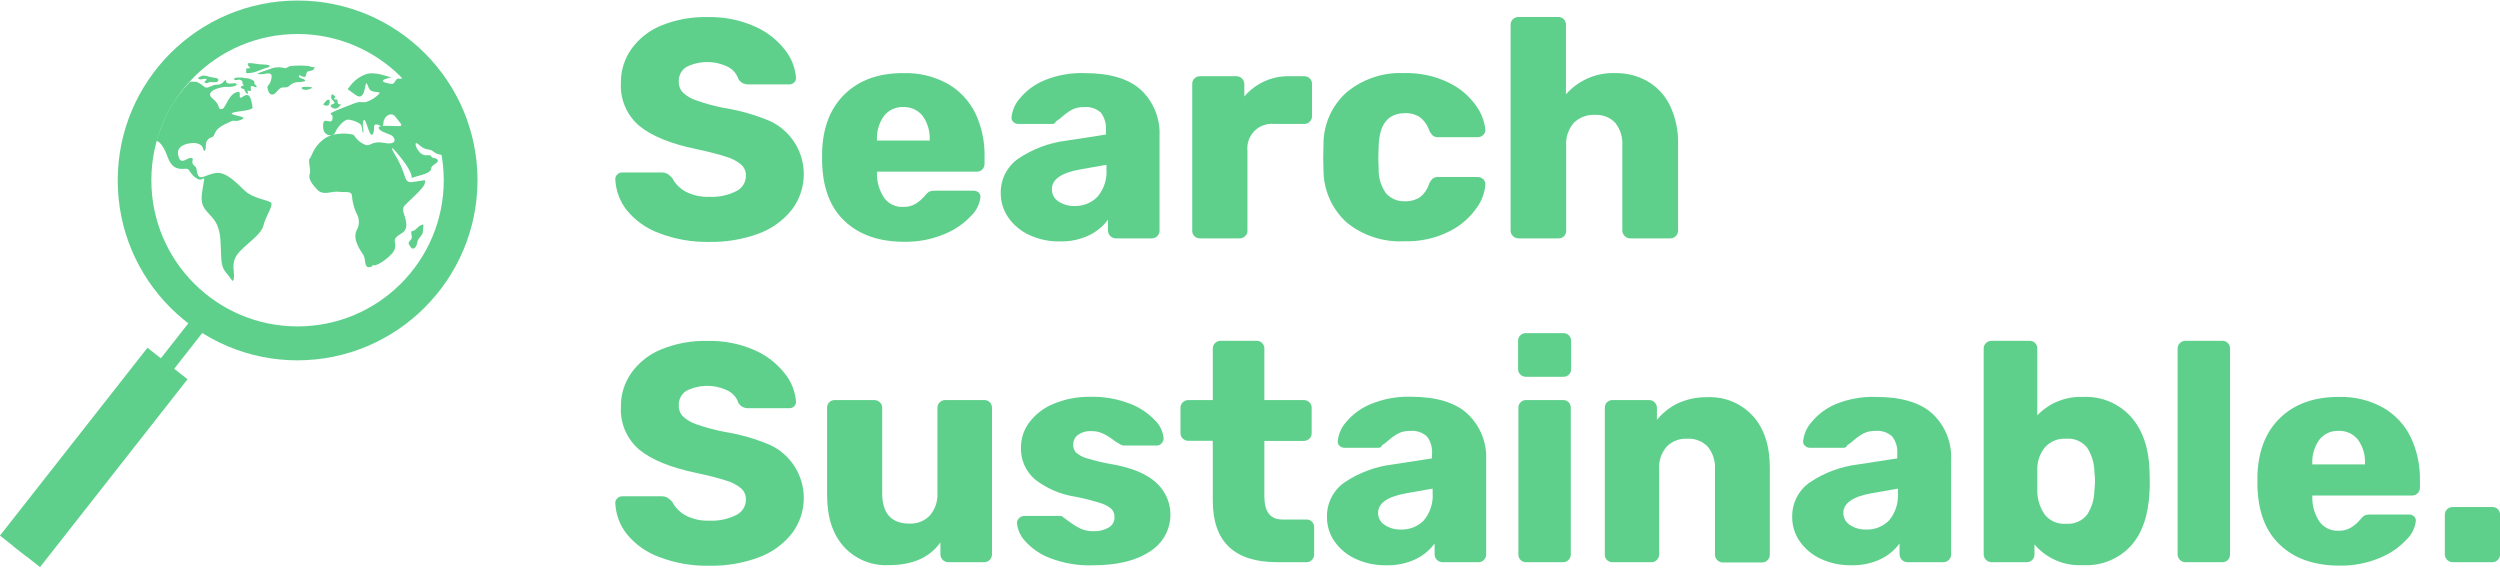
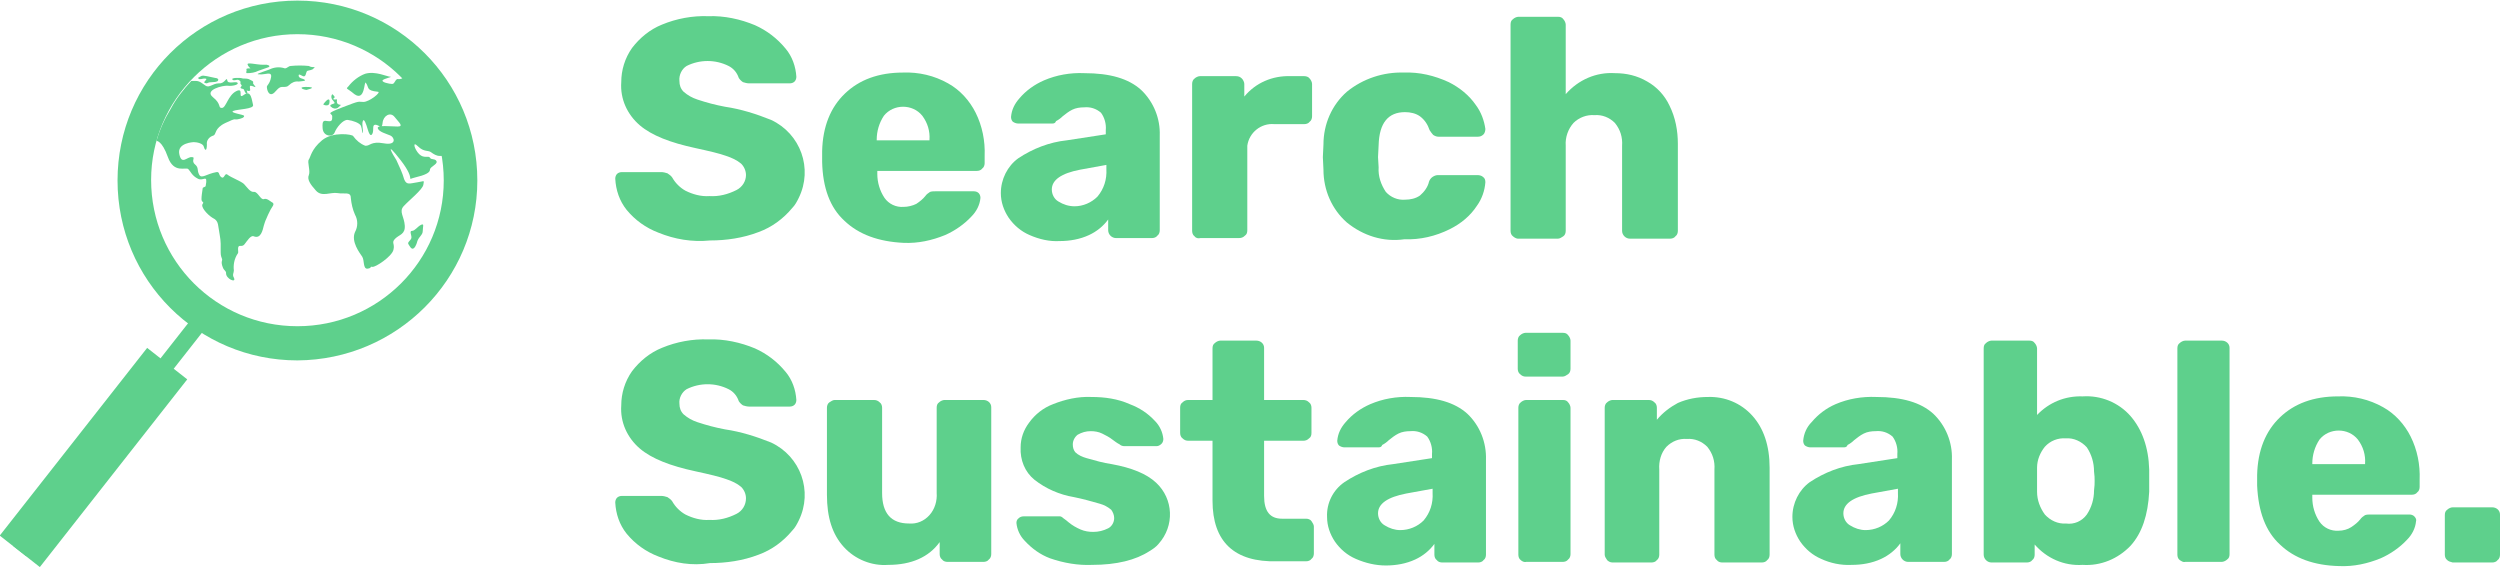
- <svg xmlns="http://www.w3.org/2000/svg" id="Layer_1" data-name="Layer 1" viewBox="0 0 416.89 94.56">
-   <defs>
-     <style>.cls-1{fill:#5ed08c;}</style>
-   </defs>
-   <path class="cls-1" d="M124,63a12.48,12.48,0,0,1-5.33-3.82,9,9,0,0,1-1.9-5.18,1,1,0,0,1,.34-.75,1.09,1.09,0,0,1,.81-.34h6.55a2,2,0,0,1,1,.23,3.6,3.6,0,0,1,.81.71,5.42,5.42,0,0,0,2.18,2.23,7.89,7.89,0,0,0,4,.89A8.93,8.93,0,0,0,137,56a2.85,2.85,0,0,0,1.56-2.55,2.41,2.41,0,0,0-.81-1.87,7,7,0,0,0-2.52-1.3q-1.71-.57-5.09-1.3-6.24-1.3-9.34-3.82a8.76,8.76,0,0,1-3.09-7.2,9.54,9.54,0,0,1,1.77-5.67,11.46,11.46,0,0,1,5-3.9A19.18,19.18,0,0,1,132.17,27,18.37,18.37,0,0,1,140,28.54a13.05,13.05,0,0,1,5.07,3.93,8.56,8.56,0,0,1,1.84,4.65,1,1,0,0,1-.31.78,1.06,1.06,0,0,1-.78.32H139a2.15,2.15,0,0,1-1-.21,2,2,0,0,1-.7-.68,3.44,3.44,0,0,0-1.69-2,7.77,7.77,0,0,0-7,0,2.74,2.74,0,0,0-1.25,2.45,2.51,2.51,0,0,0,.7,1.82,6.21,6.21,0,0,0,2.29,1.32,32.91,32.91,0,0,0,4.55,1.23,33,33,0,0,1,7.72,2.21,9.78,9.78,0,0,1,3.59,14.76,12.62,12.62,0,0,1-5.57,4,22.57,22.57,0,0,1-8.13,1.37A22.25,22.25,0,0,1,124,63Z" transform="translate(-14.17 -24.15)" />
-   <path class="cls-1" d="M155,61q-3.58-3.37-3.74-9.82V49.4q.21-6.13,3.82-9.6t9.7-3.46a14.44,14.44,0,0,1,7.46,1.8,11.48,11.48,0,0,1,4.58,4.91,16.1,16.1,0,0,1,1.53,7.18v1.25a1.31,1.31,0,0,1-.36.91,1.24,1.24,0,0,1-.94.39H160.41v.36a7.09,7.09,0,0,0,1.2,4,3.65,3.65,0,0,0,3.17,1.51,3.77,3.77,0,0,0,2.13-.55,7.23,7.23,0,0,0,1.51-1.32,2.46,2.46,0,0,1,.75-.7,2.3,2.3,0,0,1,.91-.13h6.45a1.23,1.23,0,0,1,.81.28,1,1,0,0,1,.33.76,5.12,5.12,0,0,1-1.53,3.12,12.49,12.49,0,0,1-4.45,3.06,16.66,16.66,0,0,1-6.86,1.3Q158.59,64.42,155,61Zm14.2-13.41v-.11a6.35,6.35,0,0,0-1.17-4A3.94,3.94,0,0,0,164.78,42a3.88,3.88,0,0,0-3.2,1.48,6.35,6.35,0,0,0-1.17,4v.11Z" transform="translate(-14.17 -24.15)" />
-   <path class="cls-1" d="M185.86,63.36a8.71,8.71,0,0,1-3.53-2.91,7.05,7.05,0,0,1-1.28-4.09A6.85,6.85,0,0,1,184,50.59a18.42,18.42,0,0,1,8.09-3l6.5-1v-.73a4.3,4.3,0,0,0-.83-2.91,3.59,3.59,0,0,0-2.81-.94,4.15,4.15,0,0,0-2,.42,8.89,8.89,0,0,0-1.61,1.14,7.58,7.58,0,0,1-1.09.83.58.58,0,0,1-.57.42H184a1.15,1.15,0,0,1-.86-.34.93.93,0,0,1-.29-.8,5.7,5.7,0,0,1,1.38-3.12,10.53,10.53,0,0,1,4.06-3A16.17,16.17,0,0,1,195,36.34q6.41,0,9.47,2.84a9.89,9.89,0,0,1,3.06,7.62V62.6a1.29,1.29,0,0,1-.36.91,1.21,1.21,0,0,1-.94.39h-6a1.33,1.33,0,0,1-1.3-1.3V60.78a8.33,8.33,0,0,1-3.2,2.63,10.82,10.82,0,0,1-4.86,1A11.64,11.64,0,0,1,185.86,63.36Zm11.34-6.42a6.41,6.41,0,0,0,1.48-4.58v-.73l-4.42.78q-4.68.84-4.68,3.28a2.38,2.38,0,0,0,1.09,2.05,4.61,4.61,0,0,0,2.66.76A5.1,5.1,0,0,0,197.2,56.94Z" transform="translate(-14.17 -24.15)" />
-   <path class="cls-1" d="M213.35,63.54a1.24,1.24,0,0,1-.37-.94V38.16a1.23,1.23,0,0,1,.37-.93,1.27,1.27,0,0,1,.93-.37h6a1.3,1.3,0,0,1,1,.39,1.26,1.26,0,0,1,.39.91v2.08a9.59,9.59,0,0,1,7.7-3.38h2.29a1.27,1.27,0,0,1,.93.37,1.23,1.23,0,0,1,.37.93v5.36a1.26,1.26,0,0,1-.37.91,1.21,1.21,0,0,1-.93.39h-5a4.07,4.07,0,0,0-4.47,4.47V62.6a1.21,1.21,0,0,1-.39.94,1.36,1.36,0,0,1-1,.36h-6.45A1.26,1.26,0,0,1,213.35,63.54Z" transform="translate(-14.17 -24.15)" />
-   <path class="cls-1" d="M238.77,61.28a11.78,11.78,0,0,1-3.9-8.76l-.05-2.08.05-2.14a11.58,11.58,0,0,1,3.88-8.78,14,14,0,0,1,9.54-3.18,16,16,0,0,1,7.46,1.59,11.9,11.9,0,0,1,4.53,3.8,8.33,8.33,0,0,1,1.58,4,1.08,1.08,0,0,1-.34.91,1.3,1.3,0,0,1-1,.39H254a1.39,1.39,0,0,1-.89-.26,2.81,2.81,0,0,1-.57-.78,4.77,4.77,0,0,0-1.58-2.29,4.24,4.24,0,0,0-2.47-.68q-4.27,0-4.42,5.51l-.06,2,.06,1.72a6.69,6.69,0,0,0,1.22,4.13,4,4,0,0,0,3.2,1.33A4.25,4.25,0,0,0,251,57a4.57,4.57,0,0,0,1.51-2.29,2.81,2.81,0,0,1,.57-.78,1.39,1.39,0,0,1,.89-.26h6.6a1.32,1.32,0,0,1,.91.34,1.09,1.09,0,0,1,.39.86,7.5,7.5,0,0,1-1.43,3.9,12,12,0,0,1-4.5,3.92,15.62,15.62,0,0,1-7.64,1.69A14,14,0,0,1,238.77,61.28Z" transform="translate(-14.17 -24.15)" />
-   <path class="cls-1" d="M266.46,63.51a1.24,1.24,0,0,1-.39-.91V28.28a1.21,1.21,0,0,1,.39-.93,1.32,1.32,0,0,1,.91-.37H274a1.31,1.31,0,0,1,.94.37,1.26,1.26,0,0,1,.36.93v11.6a10.43,10.43,0,0,1,8.22-3.54,10.57,10.57,0,0,1,5.38,1.36,9.38,9.38,0,0,1,3.72,4A14,14,0,0,1,294,48.1V62.6a1.26,1.26,0,0,1-.37.91,1.21,1.21,0,0,1-.93.39H286a1.33,1.33,0,0,1-1.3-1.3V48.41a5.51,5.51,0,0,0-1.17-3.77,4.29,4.29,0,0,0-3.41-1.33,4.62,4.62,0,0,0-3.51,1.33,5.21,5.21,0,0,0-1.27,3.77V62.6a1.27,1.27,0,0,1-.36.94,1.3,1.3,0,0,1-.94.36h-6.66A1.26,1.26,0,0,1,266.46,63.51Z" transform="translate(-14.17 -24.15)" />
-   <path class="cls-1" d="M124,117a12.48,12.48,0,0,1-5.33-3.82,9,9,0,0,1-1.9-5.18,1,1,0,0,1,.34-.75,1.09,1.09,0,0,1,.81-.34h6.55a2,2,0,0,1,1,.23,3.6,3.6,0,0,1,.81.71,5.42,5.42,0,0,0,2.18,2.23,7.89,7.89,0,0,0,4,.89A8.93,8.93,0,0,0,137,110a2.85,2.85,0,0,0,1.56-2.55,2.41,2.41,0,0,0-.81-1.87,7,7,0,0,0-2.52-1.3q-1.71-.57-5.09-1.3-6.24-1.31-9.34-3.82a8.76,8.76,0,0,1-3.09-7.2,9.54,9.54,0,0,1,1.77-5.67,11.46,11.46,0,0,1,5-3.9A19.18,19.18,0,0,1,132.17,81,18.37,18.37,0,0,1,140,82.54a13.05,13.05,0,0,1,5.07,3.93,8.56,8.56,0,0,1,1.84,4.65,1,1,0,0,1-.31.78,1.06,1.06,0,0,1-.78.32H139a2.15,2.15,0,0,1-1-.21,2,2,0,0,1-.7-.68,3.44,3.44,0,0,0-1.69-2,7.77,7.77,0,0,0-7,0,2.74,2.74,0,0,0-1.25,2.45,2.51,2.51,0,0,0,.7,1.82,6.21,6.21,0,0,0,2.29,1.32,32.91,32.91,0,0,0,4.55,1.23,33,33,0,0,1,7.72,2.21,9.78,9.78,0,0,1,3.59,14.76,12.62,12.62,0,0,1-5.57,4,22.57,22.57,0,0,1-8.13,1.37A22.25,22.25,0,0,1,124,117Z" transform="translate(-14.17 -24.15)" />
-   <path class="cls-1" d="M154.9,115.33q-2.81-3.09-2.81-8.66V92.16a1.26,1.26,0,0,1,.36-.93,1.31,1.31,0,0,1,.94-.37h6.5a1.37,1.37,0,0,1,1,.37,1.21,1.21,0,0,1,.39.93v14.2q0,5.1,4.53,5.1a4.42,4.42,0,0,0,3.43-1.36,5.31,5.31,0,0,0,1.25-3.74V92.16a1.21,1.21,0,0,1,.39-.93,1.3,1.3,0,0,1,.91-.37h6.5a1.26,1.26,0,0,1,1.3,1.3V116.6a1.3,1.3,0,0,1-.37.91,1.21,1.21,0,0,1-.93.39h-6a1.26,1.26,0,0,1-.91-.39,1.24,1.24,0,0,1-.39-.91v-2q-2.7,3.8-8.63,3.79A9.49,9.49,0,0,1,154.9,115.33Z" transform="translate(-14.17 -24.15)" />
-   <path class="cls-1" d="M189.3,117.23a10.6,10.6,0,0,1-4.19-2.86,5,5,0,0,1-1.35-3,1.07,1.07,0,0,1,.39-.85,1.25,1.25,0,0,1,.86-.34h5.92a.79.79,0,0,1,.58.26c.41.28.72.5.93.67a11.69,11.69,0,0,0,2,1.23,5.13,5.13,0,0,0,2.11.39,4.61,4.61,0,0,0,2.47-.6,1.88,1.88,0,0,0,1-1.69,2,2,0,0,0-.49-1.41,5.11,5.11,0,0,0-1.9-1,35.69,35.69,0,0,0-4.26-1.07,14.46,14.46,0,0,1-6.63-2.88,6.74,6.74,0,0,1-2.32-5.38,6.93,6.93,0,0,1,1.35-4.06,9.63,9.63,0,0,1,4-3.12,15.51,15.51,0,0,1,6.37-1.2,16.81,16.81,0,0,1,6.45,1.15,11.14,11.14,0,0,1,4.19,2.78,4.79,4.79,0,0,1,1.43,3,1.21,1.21,0,0,1-.34.83,1.08,1.08,0,0,1-.81.37h-5.4a1.33,1.33,0,0,1-.78-.26,8.9,8.9,0,0,1-1.2-.78,9.07,9.07,0,0,0-1.66-1,4.46,4.46,0,0,0-1.93-.37,3.42,3.42,0,0,0-2.16.63,2,2,0,0,0-.8,1.61,1.92,1.92,0,0,0,.44,1.3,4.54,4.54,0,0,0,1.87,1,32,32,0,0,0,4.24,1q5,.89,7.36,3.12a7.19,7.19,0,0,1-1.12,11.41q-3.43,2.31-9.57,2.31A18.25,18.25,0,0,1,189.3,117.23Z" transform="translate(-14.17 -24.15)" />
-   <path class="cls-1" d="M216.41,107.66v-10h-4a1.37,1.37,0,0,1-1-.37,1.21,1.21,0,0,1-.39-.93V92.16a1.21,1.21,0,0,1,.39-.93,1.37,1.37,0,0,1,1-.37h4V82.28a1.21,1.21,0,0,1,.39-.93,1.32,1.32,0,0,1,.91-.37h6a1.26,1.26,0,0,1,1.3,1.3v8.58h6.5a1.37,1.37,0,0,1,1,.37,1.21,1.21,0,0,1,.39.93v4.22a1.21,1.21,0,0,1-.39.93,1.37,1.37,0,0,1-1,.37h-6.5v9.25c0,2.57,1,3.85,3,3.85h4a1.27,1.27,0,0,1,.94.36,1.3,1.3,0,0,1,.36.94v4.52a1.29,1.29,0,0,1-.36.91,1.21,1.21,0,0,1-.94.39h-4.83Q216.41,117.9,216.41,107.66Z" transform="translate(-14.17 -24.15)" />
-   <path class="cls-1" d="M240.26,117.36a8.67,8.67,0,0,1-3.54-2.91,7,7,0,0,1-1.27-4.09,6.84,6.84,0,0,1,2.93-5.77,18.42,18.42,0,0,1,8.09-3l6.5-1v-.73a4.3,4.3,0,0,0-.83-2.91,3.59,3.59,0,0,0-2.81-.94,4.15,4.15,0,0,0-2,.42,9.26,9.26,0,0,0-1.61,1.14,7.05,7.05,0,0,1-1.09.83.57.57,0,0,1-.57.42h-5.67a1.15,1.15,0,0,1-.86-.34.92.92,0,0,1-.28-.8,5.61,5.61,0,0,1,1.37-3.12,10.53,10.53,0,0,1,4.06-3,16.17,16.17,0,0,1,6.73-1.25q6.4,0,9.47,2.84A9.89,9.89,0,0,1,262,100.8v15.8a1.3,1.3,0,0,1-.37.91,1.21,1.21,0,0,1-.93.39h-6a1.26,1.26,0,0,1-.91-.39,1.24,1.24,0,0,1-.39-.91v-1.82a8.37,8.37,0,0,1-3.19,2.63,10.86,10.86,0,0,1-4.87,1A11.59,11.59,0,0,1,240.26,117.36Zm11.33-6.42a6.41,6.41,0,0,0,1.48-4.58v-.73l-4.42.78q-4.68.84-4.68,3.28a2.37,2.37,0,0,0,1.1,2,4.55,4.55,0,0,0,2.65.76A5.1,5.1,0,0,0,251.59,110.94Z" transform="translate(-14.17 -24.15)" />
-   <path class="cls-1" d="M267.69,86.6a1.24,1.24,0,0,1-.37-.94V81a1.23,1.23,0,0,1,.37-.93,1.27,1.27,0,0,1,.93-.37h6.24a1.31,1.31,0,0,1,.94.37,1.26,1.26,0,0,1,.36.93v4.68a1.27,1.27,0,0,1-.36.94,1.3,1.3,0,0,1-.94.36h-6.24A1.26,1.26,0,0,1,267.69,86.6Zm.05,30.94a1.24,1.24,0,0,1-.37-.94V92.16a1.23,1.23,0,0,1,.37-.93,1.27,1.27,0,0,1,.93-.37h6.14a1.31,1.31,0,0,1,.94.37,1.26,1.26,0,0,1,.36.93V116.6a1.29,1.29,0,0,1-.36.91,1.24,1.24,0,0,1-.94.39h-6.14A1.26,1.26,0,0,1,267.74,117.54Z" transform="translate(-14.17 -24.15)" />
-   <path class="cls-1" d="M282.14,117.54a1.27,1.27,0,0,1-.36-.94V92.16a1.26,1.26,0,0,1,.36-.93,1.29,1.29,0,0,1,.94-.37h6a1.37,1.37,0,0,1,1,.37,1.21,1.21,0,0,1,.39.93v2A10.37,10.37,0,0,1,294,91.38a11.73,11.73,0,0,1,5-1,9.69,9.69,0,0,1,7.44,3.1c1.9,2.06,2.86,5,2.86,8.66v14.5a1.26,1.26,0,0,1-.37.91,1.21,1.21,0,0,1-.93.39h-6.56a1.24,1.24,0,0,1-.9-.39,1.2,1.2,0,0,1-.39-.91V102.41a5.42,5.42,0,0,0-1.2-3.77,4.37,4.37,0,0,0-3.43-1.33,4.45,4.45,0,0,0-3.43,1.33,5.25,5.25,0,0,0-1.25,3.77V116.6a1.26,1.26,0,0,1-.37.91,1.21,1.21,0,0,1-.93.39h-6.5A1.28,1.28,0,0,1,282.14,117.54Z" transform="translate(-14.17 -24.15)" />
-   <path class="cls-1" d="M317.84,117.36a8.67,8.67,0,0,1-3.54-2.91,7,7,0,0,1-1.27-4.09,6.85,6.85,0,0,1,2.94-5.77,18.37,18.37,0,0,1,8.08-3l6.5-1v-.73a4.25,4.25,0,0,0-.83-2.91,3.58,3.58,0,0,0-2.81-.94,4.14,4.14,0,0,0-2,.42,9.3,9.3,0,0,0-1.62,1.14,7.05,7.05,0,0,1-1.09.83.57.57,0,0,1-.57.42H316a1.13,1.13,0,0,1-.85-.34.9.9,0,0,1-.29-.8,5.56,5.56,0,0,1,1.38-3.12,10.41,10.41,0,0,1,4-3A16.22,16.22,0,0,1,327,90.34q6.39,0,9.46,2.84a9.86,9.86,0,0,1,3.07,7.62v15.8a1.26,1.26,0,0,1-.37.91,1.21,1.21,0,0,1-.93.39h-6a1.33,1.33,0,0,1-1.3-1.3v-1.82a8.41,8.41,0,0,1-3.2,2.63,10.82,10.82,0,0,1-4.86,1A11.64,11.64,0,0,1,317.84,117.36Zm11.34-6.42a6.45,6.45,0,0,0,1.48-4.58v-.73l-4.42.78q-4.68.84-4.68,3.28a2.36,2.36,0,0,0,1.09,2,4.57,4.57,0,0,0,2.65.76A5.12,5.12,0,0,0,329.18,110.94Z" transform="translate(-14.17 -24.15)" />
-   <path class="cls-1" d="M353.43,114.94v1.66a1.29,1.29,0,0,1-.36.91,1.23,1.23,0,0,1-.94.39h-5.87a1.33,1.33,0,0,1-1.3-1.3V82.28a1.21,1.21,0,0,1,.39-.93,1.3,1.3,0,0,1,.91-.37h6.34a1.31,1.31,0,0,1,.94.37,1.26,1.26,0,0,1,.36.93V93.41a10,10,0,0,1,7.59-3.07,10.13,10.13,0,0,1,8,3.28c1.94,2.18,3,5.15,3.12,8.89,0,.45.05,1.08.05,1.87s0,1.37-.05,1.82c-.18,3.89-1.22,6.89-3.12,9a10.13,10.13,0,0,1-8,3.19A9.86,9.86,0,0,1,353.43,114.94Zm8.76-4.94a7.52,7.52,0,0,0,1.23-4c.07-.7.1-1.23.1-1.62s0-.91-.1-1.61a7.49,7.49,0,0,0-1.23-4,4.06,4.06,0,0,0-3.51-1.46,4.32,4.32,0,0,0-3.48,1.41,5.67,5.67,0,0,0-1.3,3.53l0,1.93,0,2a7,7,0,0,0,1.27,3.82,4.12,4.12,0,0,0,3.51,1.49A4.06,4.06,0,0,0,362.19,110Z" transform="translate(-14.17 -24.15)" />
-   <path class="cls-1" d="M377.69,117.51a1.24,1.24,0,0,1-.39-.91V82.28a1.21,1.21,0,0,1,.39-.93,1.3,1.3,0,0,1,.91-.37h6.14a1.26,1.26,0,0,1,1.3,1.3V116.6a1.27,1.27,0,0,1-.37.94,1.26,1.26,0,0,1-.93.36H378.6A1.24,1.24,0,0,1,377.69,117.51Z" transform="translate(-14.17 -24.15)" />
-   <path class="cls-1" d="M394.36,115c-2.4-2.25-3.64-5.53-3.75-9.82V103.4q.21-6.14,3.82-9.6t9.7-3.46a14.39,14.39,0,0,1,7.46,1.8,11.42,11.42,0,0,1,4.58,4.91,16.1,16.1,0,0,1,1.54,7.18v1.25a1.32,1.32,0,0,1-.37.91,1.21,1.21,0,0,1-.94.39H399.76v.36a7.09,7.09,0,0,0,1.2,4,3.66,3.66,0,0,0,3.17,1.51,3.74,3.74,0,0,0,2.13-.55,7,7,0,0,0,1.51-1.32,2.47,2.47,0,0,1,.76-.7,2.27,2.27,0,0,1,.91-.13h6.45a1.18,1.18,0,0,1,.8.28.93.93,0,0,1,.34.76,5.09,5.09,0,0,1-1.54,3.12,12.53,12.53,0,0,1-4.44,3.06,16.68,16.68,0,0,1-6.87,1.3Q397.94,118.42,394.36,115Zm14.19-13.41v-.11a6.35,6.35,0,0,0-1.17-4A3.93,3.93,0,0,0,404.13,96a3.88,3.88,0,0,0-3.2,1.48,6.35,6.35,0,0,0-1.17,4v.11Z" transform="translate(-14.17 -24.15)" />
-   <path class="cls-1" d="M422.25,117.51a1.24,1.24,0,0,1-.39-.91V110a1.24,1.24,0,0,1,.39-.94,1.31,1.31,0,0,1,.91-.36h6.61a1.25,1.25,0,0,1,1.3,1.3v6.6a1.26,1.26,0,0,1-.37.91,1.21,1.21,0,0,1-.93.39h-6.61A1.26,1.26,0,0,1,422.25,117.51Z" transform="translate(-14.17 -24.15)" />
-   <path class="cls-1" d="M63.8,84.24a30,30,0,1,1,30-30A30.08,30.08,0,0,1,63.8,84.24Zm0-54.42A24.38,24.38,0,1,0,88.17,54.19,24.4,24.4,0,0,0,63.8,29.82Z" transform="translate(-14.17 -24.15)" />
-   <rect class="cls-1" x="9.9" y="96.17" width="39.83" height="8.5" transform="translate(-81.76 37.71) rotate(-51.86)" />
-   <rect class="cls-1" x="8.29" y="95.68" width="48.29" height="2.83" transform="translate(-78.14 38.48) rotate(-51.85)" />
-   <path class="cls-1" d="M40.24,47.67s.9-.1,1.9,2.7,3,1.64,3.39,2,.62,1.14,1.64,1.64,1.32-1.38.79,1.59.27,3.28,1.64,4.86S50.93,64,51,65.66s0,3,.9,4,1.11,1.9,1.27.85-.53-2.33.53-3.87,4-3.22,4.39-4.86,1.8-3.49,1.22-3.89-3-.66-4.39-2-3.1-3.15-4.77-2.89-2.49,1.19-2.93.39,0-1.09-.7-1.67.24-1.16-.51-1.23-1.72,1.42-2.13-.49,2.4-2,2.4-2c.51-.05,1.55.15,1.72.82s.46.73.5-.36A1.35,1.35,0,0,1,49.6,47c.48-.22.1-1.16,2-2.1s1.4-.54,2-.58,1.23-.34,1.14-.56-2.54-.48-1.79-.8,3.53-.31,3.34-1-.27-2.63-1.55-1.74.14-1.28-1.28-.63-1.65,2.79-2.38,2.76,0-.58-1.5-1.81,1.7-2,2.47-1.91,1.87-.22,1.55-.51-1.64.31-1.72-.41-.41.58-1.42.55-1.63.81-2.21.37-1-.83-1.57-.85a5.38,5.38,0,0,0-.82,0,22.65,22.65,0,0,0-3.43,4.57A28.85,28.85,0,0,0,40.24,47.67Z" transform="translate(-14.17 -24.15)" />
-   <path class="cls-1" d="M81.51,37a.83.83,0,0,1-.83.26c-.57-.11-.63.88-1.09.88s-1.76-.26-1.56-.57S79.8,37,79.33,37s-2.54-1-4.15-.47a5.7,5.7,0,0,0-2.75,2.13c-.46.51-.33.25,1,1.29,1.75,1.33,1.56-2.28,1.87-1.9.59.75,0,1.34,2,1.49.73,0-1.4,1.66-2.44,1.66s-.41-.31-3.53.93-1.71.88-1.71,1.45,0,.94-.67.78-1-.16-.88,1.19,1.71,1.45,2,.68,1.45-2.18,2.18-2.13,2,.52,2.18,1,.17,1.45.32,1.14-.25-1.3,0-1.92.56.62.82,1.3.51,1.4.83.77-.11-1.5.51-1.5,1.14.88,1.2-.26,1.34-1.92,2-1,1.55,1.56.51,1.56-3.47-.26-3.31.31,1.45.87,2.12,1.21,1.09,1.69-1.09,1.28-2.28.52-3.11.36a3.83,3.83,0,0,1-2-1.61c-.1-.31-3.38-.77-5.17.68s-1.88,2.85-2.24,3.16.26,1.92,0,2.59.2,1.51,1.24,2.6,2.44.2,3.58.36,2.23-.26,2.23.78a8.31,8.31,0,0,0,.74,2.8,2.81,2.81,0,0,1,0,2.9c-.69,1.61.81,3.47,1.18,4.1s.1,2.07.93,2,.26-.42.83-.31,3.21-1.66,3.47-2.8-.36-1.25.26-1.92S82,63,81.92,61.51s-1-2.33-.21-3.16S84.88,55.5,85,54.77s.26-.58-1-.42-1.82.47-2.23-.51a18.77,18.77,0,0,0-1.3-3.16c-.62-.94-2.07-3.58.73,0s.72,3.32,2.38,2.9,2.49-.78,2.49-1.35,1.35-.93,1.09-1.4-.88-.15-1.09-.62-1,.21-1.82-.57-1.19-2.28-.15-1.3,1.66.57,2.23,1a2.49,2.49,0,0,0,1.4.62h.41a33,33,0,0,0-2.75-7.57A33.46,33.46,0,0,0,81.51,37Z" transform="translate(-14.17 -24.15)" />
-   <path class="cls-1" d="M83.78,64.39c.34-.8.92-1,.92-1.72s.31-1.26-.29-1-1,1-1.46,1,0,.82-.12,1.18-.67.66-.48,1,.46,1,.92.68S83.78,64.39,83.78,64.39Z" transform="translate(-14.17 -24.15)" />
-   <path class="cls-1" d="M68.07,41.58c.2.2.86.34,1-.07s.14-.8-.2-.74S68.07,41.58,68.07,41.58Z" transform="translate(-14.17 -24.15)" />
-   <path class="cls-1" d="M69.56,39.86a.65.65,0,0,0,0,.9c.28.36.59.56.25.68s-.65.27-.41.54a.89.89,0,0,0,1.06.18c.3-.21.49-.51.62-.55s-.45,0-.55-.2-.06-.6-.1-.65-.55.06-.55-.13.24-.12.19-.33S69.56,39.86,69.56,39.86Z" transform="translate(-14.17 -24.15)" />
-   <path class="cls-1" d="M66.66,35.34a2,2,0,0,1-1-.18,14.22,14.22,0,0,0-3,0c-.4,0-.56.38-1,.36a3.68,3.68,0,0,0-2.57.18c-1.74.6-2.43.76-1.56.83s2.07-.63,1.92.55-.72,1.32-.69,1.61.2,1.27.84,1.23,1-1.16,1.66-1.18.89,0,1.16-.27A2.09,2.09,0,0,1,64,37.84c.94-.09,1.16-.08,1-.35s-1-.25-1-.65.71.27,1,.13.16-.8.52-.91.79-.09,1-.4Z" transform="translate(-14.17 -24.15)" />
-   <path class="cls-1" d="M65.29,39.14c.44-.09,1.12-.32.89-.42a2.74,2.74,0,0,0-.89-.09c-.3,0-.9,0-.81.25S65.29,39.14,65.29,39.14Z" transform="translate(-14.17 -24.15)" />
-   <path class="cls-1" d="M58.08,34.9c-1.18,0-2.76-.51-2.6,0s.62.6.36.62-.73,0-.62.23-.18.6.14.6a4.68,4.68,0,0,0,1.94-.41,12.44,12.44,0,0,1,1.7-.6c.23-.14.23-.35-.34-.39Z" transform="translate(-14.17 -24.15)" />
-   <path class="cls-1" d="M54.31,38.72c.12.31.49.14.62.42s.36.77.55.63-.19-.56,0-.51.39.11.51,0-.16-.82.14-.78.83.35.85.15-.43-.46-.41-.62.16-.35-.46-.59a2.23,2.23,0,0,0-1.06-.23c-.25,0-.33-.13-.59-.11s-.5,0-.68,0-.76.14-.53.35.63-.05.82,0,.59.16.53.48.45.53.12.53A.41.41,0,0,0,54.31,38.72Z" transform="translate(-14.17 -24.15)" />
-   <path class="cls-1" d="M47.18,37.14c.63-.27.54-.52,1.53-.29a8.4,8.4,0,0,0,1.38.29c.16,0,.5.1.49.35s-.18.43-1,.36-.66.23-1,.16-.45-.13-.16-.37.26-.36-.07-.36-.45.12-.78.11A.44.44,0,0,1,47.18,37.14Z" transform="translate(-14.17 -24.15)" />
+ <svg xmlns="http://www.w3.org/2000/svg" version="1.1" id="Layer_1" x="0px" y="0px" viewBox="0 0 416.9 94.6" style="enable-background:new 0 0 416.9 94.6;" xml:space="preserve">
+   <style type="text/css">
+ 	.st0{fill:#5ED08C;}
+ </style>
+   <path class="st0" d="M109.8,38.8c-2.1-0.8-3.9-2.1-5.3-3.8c-1.2-1.5-1.8-3.3-1.9-5.2c0-0.3,0.1-0.6,0.3-0.8c0.2-0.2,0.5-0.3,0.8-0.3  h6.6c0.3,0,0.7,0.1,1,0.2c0.3,0.2,0.6,0.4,0.8,0.7c0.5,0.9,1.3,1.7,2.2,2.2c1.2,0.6,2.6,1,4,0.9c1.6,0.1,3.1-0.3,4.5-1  c1-0.5,1.6-1.5,1.6-2.5c0-0.7-0.3-1.4-0.8-1.9c-0.7-0.6-1.6-1-2.5-1.3c-1.1-0.4-2.8-0.8-5.1-1.3c-4.2-0.9-7.3-2.1-9.3-3.8  c-2.1-1.8-3.3-4.4-3.1-7.2c0-2,0.6-4,1.8-5.7c1.3-1.7,3-3.1,5-3.9c2.4-1,5.1-1.5,7.7-1.4c2.7-0.1,5.4,0.5,7.8,1.5  c2,0.9,3.7,2.2,5.1,3.9c1.1,1.3,1.7,3,1.8,4.7c0,0.3-0.1,0.6-0.3,0.8c-0.2,0.2-0.5,0.3-0.8,0.3h-6.8c-0.3,0-0.7-0.1-1-0.2  c-0.3-0.2-0.5-0.4-0.7-0.7c-0.3-0.9-0.9-1.6-1.7-2c-2.2-1.1-4.8-1.1-7,0c-0.8,0.5-1.3,1.5-1.2,2.5c0,0.7,0.2,1.3,0.7,1.8  c0.7,0.6,1.4,1,2.3,1.3c1.5,0.5,3,0.9,4.6,1.2c2.7,0.4,5.2,1.2,7.7,2.2c4.9,2.3,7,8.1,4.6,13c-0.3,0.6-0.6,1.2-1.1,1.7  c-1.5,1.8-3.4,3.2-5.6,4c-2.6,1-5.4,1.4-8.1,1.4C115.4,40.4,112.5,39.9,109.8,38.8z" />
+   <path class="st0" d="M140.8,36.8c-2.4-2.2-3.6-5.5-3.7-9.8v-1.8c0.1-4.1,1.4-7.3,3.8-9.6c2.4-2.3,5.6-3.5,9.7-3.5  c2.6-0.1,5.2,0.5,7.5,1.8c2,1.1,3.6,2.9,4.6,4.9c1.1,2.2,1.6,4.7,1.5,7.2v1.2c0,0.3-0.1,0.7-0.4,0.9c-0.2,0.3-0.6,0.4-0.9,0.4h-16.6  V29c0,1.4,0.4,2.8,1.2,4c0.7,1,1.9,1.6,3.2,1.5c0.7,0,1.5-0.2,2.1-0.5c0.6-0.4,1.1-0.8,1.5-1.3c0.2-0.3,0.5-0.5,0.8-0.7  c0.3-0.1,0.6-0.1,0.9-0.1h6.4c0.3,0,0.6,0.1,0.8,0.3c0.2,0.2,0.3,0.5,0.3,0.8c-0.1,1.2-0.7,2.3-1.5,3.1c-1.2,1.3-2.8,2.4-4.4,3.1  c-2.2,0.9-4.5,1.4-6.9,1.3C146.5,40.3,143.2,39.1,140.8,36.8z M155,23.4v-0.1c0.1-1.4-0.3-2.8-1.2-4c-0.8-1-2-1.5-3.2-1.5  c-1.2,0-2.4,0.5-3.2,1.5c-0.8,1.2-1.2,2.6-1.2,4v0.1H155z" />
+   <path class="st0" d="M171.7,39.2c-1.4-0.6-2.6-1.6-3.5-2.9c-0.8-1.2-1.3-2.6-1.3-4.1c0-2.3,1.1-4.5,2.9-5.8c2.4-1.6,5.2-2.7,8.1-3  l6.5-1v-0.7c0.1-1-0.2-2.1-0.8-2.9c-0.8-0.7-1.8-1-2.8-0.9c-0.7,0-1.4,0.1-2,0.4c-0.6,0.3-1.1,0.7-1.6,1.1c-0.3,0.3-0.7,0.6-1.1,0.8  c-0.1,0.3-0.3,0.4-0.6,0.4h-5.7c-0.3,0-0.6-0.1-0.9-0.3c-0.2-0.2-0.3-0.5-0.3-0.8c0.1-1.2,0.6-2.2,1.4-3.1c1.1-1.3,2.5-2.3,4.1-3  c2.1-0.9,4.4-1.3,6.7-1.2c4.3,0,7.4,0.9,9.5,2.8c2.1,2,3.2,4.8,3.1,7.6v15.8c0,0.3-0.1,0.7-0.4,0.9c-0.2,0.3-0.6,0.4-0.9,0.4h-6  c-0.7,0-1.3-0.6-1.3-1.3v-1.8c-0.8,1.1-1.9,2-3.2,2.6c-1.5,0.7-3.2,1-4.9,1C175,40.3,173.3,39.9,171.7,39.2z M183,32.8  c1.1-1.3,1.6-2.9,1.5-4.6v-0.7l-4.4,0.8c-3.1,0.6-4.7,1.7-4.7,3.3c0,0.8,0.4,1.6,1.1,2c0.8,0.5,1.7,0.8,2.7,0.8  C180.6,34.4,182,33.8,183,32.8z" />
+   <path class="st0" d="M199.2,39.4c-0.3-0.2-0.4-0.6-0.4-0.9V14c0-0.3,0.1-0.7,0.4-0.9c0.2-0.2,0.6-0.4,0.9-0.4h6c0.4,0,0.7,0.1,1,0.4  c0.2,0.2,0.4,0.6,0.4,0.9v2.1c1.9-2.3,4.7-3.5,7.7-3.4h2.3c0.3,0,0.7,0.1,0.9,0.4c0.2,0.2,0.4,0.6,0.4,0.9v5.4  c0,0.3-0.1,0.7-0.4,0.9c-0.2,0.3-0.6,0.4-0.9,0.4h-5c-2.2-0.2-4.2,1.4-4.5,3.6c0,0.3,0,0.6,0,0.8v13.3c0,0.4-0.1,0.7-0.4,0.9  c-0.3,0.3-0.6,0.4-1,0.4h-6.4C199.8,39.8,199.4,39.7,199.2,39.4z" />
+   <path class="st0" d="M224.6,37.1c-2.5-2.2-3.9-5.4-3.9-8.8l-0.1-2.1l0.1-2.1c0-3.4,1.4-6.6,3.9-8.8c2.7-2.2,6.1-3.3,9.5-3.2  c2.6-0.1,5.1,0.5,7.5,1.6c1.8,0.9,3.4,2.2,4.5,3.8c0.9,1.2,1.4,2.6,1.6,4c0,0.3-0.1,0.7-0.3,0.9c-0.3,0.3-0.6,0.4-1,0.4h-6.5  c-0.3,0-0.6-0.1-0.9-0.3c-0.2-0.2-0.4-0.5-0.6-0.8c-0.3-0.9-0.8-1.7-1.6-2.3c-0.7-0.5-1.6-0.7-2.5-0.7c-2.8,0-4.3,1.8-4.4,5.5  l-0.1,2l0.1,1.7c-0.1,1.5,0.4,2.9,1.2,4.1c0.8,0.9,2,1.4,3.2,1.3c0.9,0,1.8-0.2,2.5-0.7c0.7-0.6,1.3-1.4,1.5-2.3  c0.1-0.3,0.3-0.6,0.6-0.8c0.3-0.2,0.6-0.3,0.9-0.3h6.6c0.3,0,0.7,0.1,0.9,0.3c0.3,0.2,0.4,0.5,0.4,0.9c-0.1,1.4-0.6,2.8-1.4,3.9  c-1.1,1.7-2.7,3-4.5,3.9c-2.4,1.2-5,1.8-7.6,1.7C230.7,40.4,227.3,39.3,224.6,37.1z" />
+   <path class="st0" d="M252.3,39.4c-0.3-0.2-0.4-0.6-0.4-0.9V4.1c0-0.4,0.1-0.7,0.4-0.9c0.2-0.2,0.6-0.4,0.9-0.4h6.6  c0.4,0,0.7,0.1,0.9,0.4c0.2,0.2,0.4,0.6,0.4,0.9v11.6c2.1-2.4,5.1-3.7,8.2-3.5c1.9,0,3.7,0.4,5.4,1.4c1.6,0.9,2.9,2.3,3.7,4  c1,2,1.4,4.2,1.4,6.4v14.5c0,0.3-0.1,0.7-0.4,0.9c-0.2,0.3-0.6,0.4-0.9,0.4h-6.7c-0.7,0-1.3-0.6-1.3-1.3V24.3  c0.1-1.4-0.3-2.7-1.2-3.8c-0.9-0.9-2.1-1.4-3.4-1.3c-1.3-0.1-2.6,0.4-3.5,1.3c-0.9,1-1.4,2.4-1.3,3.8v14.2c0,0.3-0.1,0.7-0.4,0.9  c-0.3,0.2-0.6,0.4-0.9,0.4h-6.7C252.9,39.8,252.5,39.6,252.3,39.4z" />
+   <path class="st0" d="M109.8,92.8c-2.1-0.8-3.9-2.1-5.3-3.8c-1.2-1.5-1.8-3.3-1.9-5.2c0-0.3,0.1-0.6,0.3-0.8c0.2-0.2,0.5-0.3,0.8-0.3  h6.6c0.3,0,0.7,0.1,1,0.2c0.3,0.2,0.6,0.4,0.8,0.7c0.5,0.9,1.3,1.7,2.2,2.2c1.2,0.6,2.6,1,4,0.9c1.6,0.1,3.1-0.3,4.5-1  c1-0.5,1.6-1.5,1.6-2.6c0-0.7-0.3-1.4-0.8-1.9c-0.7-0.6-1.6-1-2.5-1.3c-1.1-0.4-2.8-0.8-5.1-1.3c-4.2-0.9-7.3-2.1-9.3-3.8  c-2.1-1.8-3.3-4.4-3.1-7.2c0-2,0.6-4,1.8-5.7c1.3-1.7,3-3.1,5-3.9c2.4-1,5.1-1.5,7.7-1.4c2.7-0.1,5.4,0.5,7.8,1.5  c2,0.9,3.7,2.2,5.1,3.9c1.1,1.3,1.7,3,1.8,4.7c0,0.3-0.1,0.6-0.3,0.8c-0.2,0.2-0.5,0.3-0.8,0.3h-6.8c-0.3,0-0.7-0.1-1-0.2  c-0.3-0.2-0.5-0.4-0.7-0.7c-0.3-0.9-0.9-1.6-1.7-2c-2.2-1.1-4.8-1.1-7,0c-0.8,0.5-1.3,1.5-1.2,2.4c0,0.7,0.2,1.3,0.7,1.8  c0.7,0.6,1.4,1,2.3,1.3c1.5,0.5,3,0.9,4.6,1.2c2.7,0.4,5.2,1.2,7.7,2.2c4.9,2.3,7,8.1,4.6,13c-0.3,0.6-0.6,1.2-1.1,1.7  c-1.5,1.8-3.4,3.2-5.6,4c-2.6,1-5.4,1.4-8.1,1.4C115.4,94.4,112.5,93.9,109.8,92.8z" />
+   <path class="st0" d="M140.7,91.2c-1.9-2.1-2.8-4.9-2.8-8.7V68c0-0.3,0.1-0.7,0.4-0.9c0.3-0.2,0.6-0.4,0.9-0.4h6.5  c0.4,0,0.7,0.1,1,0.4c0.3,0.2,0.4,0.6,0.4,0.9v14.2c0,3.4,1.5,5.1,4.5,5.1c1.3,0.1,2.5-0.4,3.4-1.4c0.9-1,1.3-2.4,1.2-3.7V68  c0-0.4,0.1-0.7,0.4-0.9c0.2-0.2,0.6-0.4,0.9-0.4h6.5c0.7,0,1.3,0.5,1.3,1.2c0,0,0,0.1,0,0.1v24.4c0,0.3-0.1,0.7-0.4,0.9  c-0.2,0.3-0.6,0.4-0.9,0.4h-6c-0.3,0-0.7-0.1-0.9-0.4c-0.3-0.2-0.4-0.6-0.4-0.9v-2c-1.8,2.5-4.7,3.8-8.6,3.8  C145.4,94.4,142.6,93.3,140.7,91.2z" />
+   <path class="st0" d="M175.1,93.1c-1.6-0.6-3-1.6-4.2-2.9c-0.8-0.8-1.3-1.9-1.4-3c0-0.3,0.1-0.6,0.4-0.8c0.2-0.2,0.5-0.3,0.9-0.3h5.9  c0.2,0,0.4,0.1,0.6,0.3c0.4,0.3,0.7,0.5,0.9,0.7c0.6,0.5,1.3,0.9,2,1.2c0.7,0.3,1.4,0.4,2.1,0.4c0.9,0,1.7-0.2,2.5-0.6  c0.6-0.3,1-1,1-1.7c0-0.5-0.2-1-0.5-1.4c-0.6-0.5-1.2-0.8-1.9-1c-1.4-0.4-2.8-0.8-4.3-1.1c-2.4-0.4-4.7-1.4-6.6-2.9  c-1.6-1.3-2.4-3.3-2.3-5.4c0-1.5,0.5-2.9,1.4-4.1c1-1.4,2.4-2.5,4-3.1c2-0.8,4.2-1.3,6.4-1.2c2.2,0,4.4,0.3,6.4,1.2  c1.6,0.6,3,1.5,4.2,2.8c0.8,0.8,1.3,1.9,1.4,3c0,0.3-0.1,0.6-0.3,0.8c-0.2,0.2-0.5,0.4-0.8,0.4h-5.4c-0.3,0-0.6-0.1-0.8-0.3  c-0.4-0.2-0.8-0.5-1.2-0.8c-0.5-0.4-1.1-0.7-1.7-1c-0.6-0.3-1.3-0.4-1.9-0.4c-0.8,0-1.5,0.2-2.2,0.6c-0.5,0.4-0.8,1-0.8,1.6  c0,0.5,0.1,0.9,0.4,1.3c0.5,0.5,1.2,0.8,1.9,1c1.4,0.4,2.8,0.8,4.2,1c3.3,0.6,5.8,1.6,7.4,3.1c2.9,2.7,3.1,7.2,0.4,10.2  c-0.4,0.5-1,0.9-1.5,1.2c-2.3,1.5-5.5,2.3-9.6,2.3C179.8,94.3,177.4,93.9,175.1,93.1z" />
+   <path class="st0" d="M202.2,83.5v-10h-4c-0.4,0-0.7-0.1-1-0.4c-0.3-0.2-0.4-0.6-0.4-0.9V68c0-0.4,0.1-0.7,0.4-0.9  c0.3-0.3,0.6-0.4,1-0.4h4v-8.6c0-0.4,0.1-0.7,0.4-0.9c0.2-0.2,0.6-0.4,0.9-0.4h6c0.7,0,1.3,0.5,1.3,1.2c0,0,0,0.1,0,0.1v8.6h6.5  c0.4,0,0.7,0.1,1,0.4c0.3,0.2,0.4,0.6,0.4,0.9v4.2c0,0.4-0.1,0.7-0.4,0.9c-0.3,0.3-0.6,0.4-1,0.4h-6.5v9.2c0,2.6,1,3.8,3,3.8h4  c0.3,0,0.7,0.1,0.9,0.4c0.2,0.3,0.4,0.6,0.4,0.9v4.5c0,0.3-0.1,0.7-0.4,0.9c-0.2,0.3-0.6,0.4-0.9,0.4H213  C205.8,93.8,202.2,90.3,202.2,83.5z" />
+   <path class="st0" d="M226.1,93.2c-1.4-0.6-2.6-1.6-3.5-2.9c-0.8-1.2-1.3-2.6-1.3-4.1c-0.1-2.3,1-4.5,2.9-5.8c2.4-1.6,5.2-2.7,8.1-3  l6.5-1v-0.7c0.1-1-0.2-2.1-0.8-2.9c-0.8-0.7-1.8-1-2.8-0.9c-0.7,0-1.4,0.1-2,0.4c-0.6,0.3-1.1,0.7-1.6,1.1c-0.3,0.3-0.7,0.6-1.1,0.8  c-0.1,0.3-0.3,0.4-0.6,0.4h-5.7c-0.3,0-0.6-0.1-0.9-0.3c-0.2-0.2-0.3-0.5-0.3-0.8c0.1-1.2,0.6-2.2,1.4-3.1c1.1-1.3,2.5-2.3,4.1-3  c2.1-0.9,4.4-1.3,6.7-1.2c4.3,0,7.4,0.9,9.5,2.8c2.1,2,3.2,4.8,3.1,7.7v15.8c0,0.3-0.1,0.7-0.4,0.9c-0.2,0.3-0.6,0.4-0.9,0.4h-6  c-0.3,0-0.7-0.1-0.9-0.4c-0.3-0.2-0.4-0.6-0.4-0.9v-1.8c-0.8,1.1-1.9,2-3.2,2.6c-1.5,0.7-3.2,1-4.9,1  C229.4,94.3,227.7,93.9,226.1,93.2z M237.4,86.8c1.1-1.3,1.6-2.9,1.5-4.6v-0.7l-4.4,0.8c-3.1,0.6-4.7,1.7-4.7,3.3  c0,0.8,0.4,1.6,1.1,2c0.8,0.5,1.7,0.8,2.6,0.8C235,88.4,236.4,87.8,237.4,86.8z" />
+   <path class="st0" d="M253.5,62.4c-0.3-0.2-0.4-0.6-0.4-0.9v-4.7c0-0.3,0.1-0.7,0.4-0.9c0.2-0.2,0.6-0.4,0.9-0.4h6.2  c0.4,0,0.7,0.1,0.9,0.4c0.2,0.2,0.4,0.6,0.4,0.9v4.7c0,0.3-0.1,0.7-0.4,0.9c-0.3,0.2-0.6,0.4-0.9,0.4h-6.2  C254.1,62.8,253.8,62.7,253.5,62.4z M253.6,93.4c-0.3-0.2-0.4-0.6-0.4-0.9V68c0-0.3,0.1-0.7,0.4-0.9c0.2-0.2,0.6-0.4,0.9-0.4h6.1  c0.4,0,0.7,0.1,0.9,0.4c0.2,0.2,0.4,0.6,0.4,0.9v24.4c0,0.3-0.1,0.7-0.4,0.9c-0.2,0.3-0.6,0.4-0.9,0.4h-6.1  C254.2,93.8,253.8,93.6,253.6,93.4z" />
+   <path class="st0" d="M268,93.4c-0.2-0.3-0.4-0.6-0.4-0.9V68c0-0.3,0.1-0.7,0.4-0.9c0.2-0.2,0.6-0.4,0.9-0.4h6c0.4,0,0.7,0.1,1,0.4  c0.3,0.2,0.4,0.6,0.4,0.9v2c1-1.2,2.2-2.1,3.5-2.8c1.6-0.7,3.3-1,5-1c2.8-0.1,5.5,1,7.4,3.1c1.9,2.1,2.9,5,2.9,8.7v14.5  c0,0.3-0.1,0.7-0.4,0.9c-0.2,0.3-0.6,0.4-0.9,0.4h-6.6c-0.3,0-0.7-0.1-0.9-0.4c-0.3-0.2-0.4-0.6-0.4-0.9V78.3  c0.1-1.4-0.3-2.7-1.2-3.8c-0.9-0.9-2.1-1.4-3.4-1.3c-1.3-0.1-2.5,0.4-3.4,1.3c-0.9,1-1.3,2.4-1.2,3.8v14.2c0,0.3-0.1,0.7-0.4,0.9  c-0.2,0.3-0.6,0.4-0.9,0.4h-6.5C268.5,93.8,268.2,93.6,268,93.4z" />
+   <path class="st0" d="M303.7,93.2c-1.4-0.6-2.6-1.6-3.5-2.9c-0.8-1.2-1.3-2.6-1.3-4.1c0-2.3,1.1-4.5,2.9-5.8c2.4-1.6,5.2-2.7,8.1-3  l6.5-1v-0.7c0.1-1-0.2-2.1-0.8-2.9c-0.8-0.7-1.8-1-2.8-0.9c-0.7,0-1.4,0.1-2,0.4c-0.6,0.3-1.1,0.7-1.6,1.1c-0.3,0.3-0.7,0.6-1.1,0.8  c-0.1,0.3-0.3,0.4-0.6,0.4h-5.6c-0.3,0-0.6-0.1-0.9-0.3c-0.2-0.2-0.3-0.5-0.3-0.8c0.1-1.2,0.6-2.3,1.4-3.1c1.1-1.3,2.4-2.3,4-3  c2.1-0.9,4.4-1.3,6.8-1.2c4.3,0,7.4,0.9,9.5,2.8c2.1,2,3.2,4.8,3.1,7.6v15.8c0,0.3-0.1,0.7-0.4,0.9c-0.2,0.3-0.6,0.4-0.9,0.4h-6  c-0.7,0-1.3-0.6-1.3-1.3v-1.8c-0.8,1.1-1.9,2-3.2,2.6c-1.5,0.7-3.2,1-4.9,1C307,94.3,305.2,93.9,303.7,93.2z M315,86.8  c1.1-1.3,1.6-2.9,1.5-4.6v-0.7l-4.4,0.8c-3.1,0.6-4.7,1.7-4.7,3.3c0,0.8,0.4,1.6,1.1,2c0.8,0.5,1.7,0.8,2.6,0.8  C312.6,88.4,314,87.8,315,86.8z" />
+   <path class="st0" d="M339.3,90.8v1.7c0,0.3-0.1,0.7-0.4,0.9c-0.2,0.3-0.6,0.4-0.9,0.4h-5.9c-0.7,0-1.3-0.6-1.3-1.3V58.1  c0-0.4,0.1-0.7,0.4-0.9c0.2-0.2,0.6-0.4,0.9-0.4h6.3c0.4,0,0.7,0.1,0.9,0.4c0.2,0.2,0.4,0.6,0.4,0.9v11.1c2-2.1,4.7-3.2,7.6-3.1  c3-0.2,6,1,8,3.3c1.9,2.2,3,5.2,3.1,8.9c0,0.4,0,1.1,0,1.9s0,1.4,0,1.8c-0.2,3.9-1.2,6.9-3.1,9c-2.1,2.2-5,3.4-8,3.2  C344.2,94.4,341.3,93.1,339.3,90.8z M348,85.8c0.8-1.2,1.2-2.6,1.2-4c0.1-0.7,0.1-1.2,0.1-1.6s0-0.9-0.1-1.6c0-1.4-0.4-2.8-1.2-4  c-0.9-1-2.2-1.6-3.5-1.5c-1.3-0.1-2.6,0.4-3.5,1.4c-0.8,1-1.3,2.2-1.3,3.5V80v2c0,1.4,0.5,2.7,1.3,3.8c0.9,1,2.2,1.6,3.5,1.5  C345.9,87.5,347.2,86.9,348,85.8z" />
+   <path class="st0" d="M363.5,93.4c-0.3-0.2-0.4-0.6-0.4-0.9V58.1c0-0.4,0.1-0.7,0.4-0.9c0.2-0.2,0.6-0.4,0.9-0.4h6.1  c0.7,0,1.3,0.5,1.3,1.2c0,0,0,0.1,0,0.1v34.3c0,0.4-0.1,0.7-0.4,0.9c-0.2,0.2-0.6,0.4-0.9,0.4h-6.1  C364.1,93.8,363.8,93.6,363.5,93.4z" />
+   <path class="st0" d="M380.2,90.8c-2.4-2.2-3.6-5.5-3.8-9.8v-1.8c0.1-4.1,1.4-7.3,3.8-9.6s5.6-3.5,9.7-3.5c2.6-0.1,5.2,0.5,7.5,1.8  c2,1.1,3.6,2.9,4.6,4.9c1.1,2.2,1.6,4.7,1.5,7.2v1.2c0,0.3-0.1,0.7-0.4,0.9c-0.2,0.3-0.6,0.4-0.9,0.4h-16.6V83c0,1.4,0.4,2.8,1.2,4  c0.7,1,1.9,1.6,3.2,1.5c0.7,0,1.5-0.2,2.1-0.6c0.6-0.4,1.1-0.8,1.5-1.3c0.2-0.3,0.5-0.5,0.8-0.7c0.3-0.1,0.6-0.1,0.9-0.1h6.5  c0.3,0,0.6,0.1,0.8,0.3c0.2,0.2,0.4,0.5,0.3,0.8c-0.1,1.2-0.7,2.3-1.5,3.1c-1.2,1.3-2.8,2.4-4.4,3.1c-2.2,0.9-4.5,1.4-6.9,1.3  C385.9,94.3,382.6,93.1,380.2,90.8z M394.4,77.4v-0.1c0.1-1.4-0.3-2.8-1.2-4c-0.8-1-2-1.5-3.2-1.5c-1.2,0-2.4,0.5-3.2,1.5  c-0.8,1.2-1.2,2.6-1.2,4v0.1L394.4,77.4z" />
+   <path class="st0" d="M408.1,93.4c-0.3-0.2-0.4-0.6-0.4-0.9v-6.6c0-0.4,0.1-0.7,0.4-0.9c0.2-0.2,0.6-0.4,0.9-0.4h6.6  c0.7,0,1.3,0.5,1.3,1.2c0,0,0,0.1,0,0.1v6.6c0,0.3-0.1,0.7-0.4,0.9c-0.2,0.3-0.6,0.4-0.9,0.4H409C408.6,93.7,408.3,93.6,408.1,93.4z  " />
+   <path class="st0" d="M49.6,60.1c-16.6,0-30-13.4-30-30s13.4-30,30-30s30,13.4,30,30C79.6,46.6,66.2,60,49.6,60.1z M49.6,5.7  C36.2,5.7,25.2,16.6,25.2,30c0,13.5,10.9,24.4,24.4,24.4S74,43.5,74,30.1c0,0,0,0,0,0C74,16.6,63.1,5.7,49.6,5.7z" />
+   <rect x="-4.3" y="72" transform="matrix(0.6176 -0.7865 0.7865 0.6176 -54.0145 41.4662)" class="st0" width="39.8" height="8.5" />
+   <rect x="-5.9" y="71.5" transform="matrix(0.6177 -0.7864 0.7864 0.6177 -50.3914 42.24)" class="st0" width="48.3" height="2.8" />
+   <path class="st0" d="M26.1,23.5c0,0,0.9-0.1,1.9,2.7s3,1.6,3.4,2s0.6,1.1,1.6,1.6c0.9,0.5,1.7-0.9,1.3,1.2c0,0.2-0.5,0.2-0.5,0.4  c-0.1,0.7-0.2,1.3-0.2,1.8c0,0.6,0.5,0.4,0.2,0.8c-0.4,0.5,0.8,1.8,1.6,2.3c0.6,0.3,0.9,0.6,1,1.4c0.1,0.8,0.4,2.1,0.4,2.9  c0,0.3,0,0.8,0,1.1c0,0.7,0,0.9,0.2,1.4c0.2,0.4-0.3,0.4,0.2,1.6c0.1,0.3,0.5,0.5,0.5,0.8c-0.1,1,1.8,1.8,1.3,0.8  c-0.3-0.5,0-0.8,0-1.2c-0.1-0.8,0-1.9,0.7-2.9c0.1-0.2-0.2-1.2,0.3-1.2c0.2,0,0.5,0.1,0.8-0.3c0.4-0.5,1-1.5,1.5-1.3  c1.2,0.5,1.5-1,1.7-1.8c0.1-0.3,0.2-0.7,0.4-1.1c0.2-0.5,0.4-0.9,0.6-1.3c0.3-0.7,1-1.2,0.3-1.5c-0.2-0.1-0.8-0.7-1.3-0.5  c-0.5,0.2-1-1.2-1.6-1.2c-0.7,0.1-1.2-0.8-1.7-1.3c-0.5-0.5-2.2-1.1-2.8-1.6c-0.4-0.3-0.5,0.7-0.9,0.5c-0.6-0.3-0.3-1-0.9-0.9  c-1.7,0.3-2.5,1.2-2.9,0.4c-0.4-0.8,0-1.1-0.7-1.7c-0.7-0.6,0.2-1.2-0.5-1.2c-0.8-0.1-1.7,1.4-2.1-0.5s2.4-2,2.4-2  c0.5,0,1.6,0.2,1.7,0.8c0.2,0.7,0.5,0.7,0.5-0.4c-0.1-0.7,0.4-1.3,1.1-1.5c0.5-0.2,0.1-1.2,2-2.1s1.4-0.5,2-0.6s1.2-0.3,1.1-0.6  c-0.1-0.2-2.5-0.5-1.8-0.8s3.5-0.3,3.3-1c-0.2-0.7-0.3-2.6-1.5-1.7s0.1-1.3-1.3-0.6s-1.7,2.8-2.4,2.8c-0.7,0,0-0.6-1.5-1.8  s1.7-2,2.5-1.9c0.8,0.1,1.9-0.2,1.6-0.5s-1.6,0.3-1.7-0.4s-0.4,0.6-1.4,0.5c-1,0-1.6,0.8-2.2,0.4c-0.6-0.4-1-0.8-1.6-0.8  c-0.3,0-0.5,0-0.8,0c-1.3,1.4-2.5,2.9-3.4,4.6C27.4,19.9,26.6,21.7,26.1,23.5z" />
+   <path class="st0" d="M67.3,12.9c-0.2,0.2-0.5,0.3-0.8,0.3C65.9,13,65.9,14,65.4,14s-1.8-0.3-1.6-0.6s1.8-0.6,1.3-0.6s-2.5-1-4.2-0.5  c-1.1,0.4-2.1,1.2-2.8,2.1c-0.5,0.5-0.3,0.2,1,1.3c1.8,1.3,1.6-2.3,1.9-1.9c0.6,0.8,0,1.3,2,1.5c0.7,0-1.4,1.7-2.4,1.7  s-0.4-0.3-3.5,0.9s-1.7,0.9-1.7,1.5s0,0.9-0.7,0.8s-1-0.2-0.9,1.2s1.7,1.5,2,0.7s1.4-2.2,2.2-2.1s2,0.5,2.2,1s0.2,1.5,0.3,1.1  s-0.2-1.3,0-1.9s0.6,0.6,0.8,1.3s0.5,1.4,0.8,0.8s-0.1-1.5,0.5-1.5s1.1,0.9,1.2-0.3s1.3-1.9,2-1s1.6,1.6,0.5,1.6s-3.5-0.3-3.3,0.3  s1.4,0.9,2.1,1.2s1.1,1.7-1.1,1.3s-2.3,0.5-3.1,0.4c-0.8-0.3-1.5-0.9-2-1.6c-0.1-0.3-3.4-0.8-5.2,0.7s-1.9,2.8-2.2,3.2  s0.3,1.9,0,2.6s0.2,1.5,1.2,2.6c1,1.1,2.4,0.2,3.6,0.4c1.1,0.2,2.2-0.3,2.2,0.8c0.1,1,0.3,1.9,0.7,2.8c0.5,0.9,0.5,2,0,2.9  c-0.7,1.6,0.8,3.5,1.2,4.1s0.1,2.1,0.9,2s0.3-0.4,0.8-0.3s3.2-1.7,3.5-2.8s-0.4-1.2,0.3-1.9s1.7-0.7,1.6-2.2c-0.1-1.5-1-2.3-0.2-3.2  s3.2-2.8,3.3-3.6s0.3-0.6-1-0.4s-1.8,0.5-2.2-0.5c-0.3-1.1-0.8-2.1-1.3-3.2c-0.6-0.9-2.1-3.6,0.7,0s0.7,3.3,2.4,2.9s2.5-0.8,2.5-1.3  s1.3-0.9,1.1-1.4s-0.9-0.2-1.1-0.6s-1,0.2-1.8-0.6s-1.2-2.3-0.2-1.3s1.7,0.6,2.2,1c0.4,0.3,0.9,0.6,1.4,0.6H74  c-0.6-2.6-1.5-5.2-2.8-7.6C70.1,16.3,68.8,14.5,67.3,12.9z" />
+   <path class="st0" d="M69.6,40.2c0.3-0.8,0.9-1,0.9-1.7s0.3-1.3-0.3-1c-0.6,0.3-1,1-1.5,1s0,0.8-0.1,1.2s-0.7,0.7-0.5,1  s0.5,1,0.9,0.7S69.6,40.2,69.6,40.2z" />
+   <path class="st0" d="M53.9,17.4c0.2,0.2,0.9,0.3,1-0.1s0.1-0.8-0.2-0.7S53.9,17.4,53.9,17.4z" />
+   <path class="st0" d="M55.4,15.7c-0.2,0.3-0.2,0.6,0,0.9c0.3,0.4,0.6,0.6,0.2,0.7s-0.7,0.3-0.4,0.5c0.3,0.3,0.7,0.4,1.1,0.2  c0.3-0.2,0.5-0.5,0.6-0.5s-0.4,0-0.6-0.2s-0.1-0.6-0.1-0.7s-0.6,0.1-0.6-0.1s0.2-0.1,0.2-0.3S55.4,15.7,55.4,15.7z" />
+   <path class="st0" d="M52.5,11.2c-0.3,0-0.7,0-1-0.2c-1-0.1-2-0.1-3,0c-0.4,0-0.6,0.4-1,0.4c-0.9-0.3-1.8-0.2-2.6,0.2  c-1.7,0.6-2.4,0.8-1.6,0.8c0.9,0.1,2.1-0.6,1.9,0.5s-0.7,1.3-0.7,1.6c0,0.3,0.2,1.3,0.8,1.2s1-1.2,1.7-1.2c0.7,0,0.9,0,1.2-0.3  c0.4-0.4,1-0.7,1.6-0.6c0.9-0.1,1.2-0.1,1-0.3s-1-0.2-1-0.7s0.7,0.3,1,0.1s0.2-0.8,0.5-0.9s0.8-0.1,1-0.4L52.5,11.2z" />
+   <path class="st0" d="M51.1,15c0.4-0.1,1.1-0.3,0.9-0.4c-0.3-0.1-0.6-0.1-0.9-0.1c-0.3,0-0.9,0-0.8,0.2S51.1,15,51.1,15z" />
+   <path class="st0" d="M43.9,10.8c-1.2,0-2.8-0.5-2.6,0c0.2,0.5,0.6,0.6,0.4,0.6c-0.3,0-0.7,0-0.6,0.2s-0.2,0.6,0.1,0.6  c0.7,0,1.3-0.1,1.9-0.4c0.6-0.2,1.1-0.4,1.7-0.6c0.2-0.1,0.2-0.3-0.3-0.4L43.9,10.8z" />
+   <path class="st0" d="M40.1,14.6c0.1,0.3,0.5,0.1,0.6,0.4s0.4,0.8,0.5,0.6c0.2-0.1-0.2-0.6,0-0.5c0.2,0.1,0.4,0.1,0.5,0  c0.1-0.1-0.2-0.8,0.1-0.8c0.3,0,0.8,0.3,0.8,0.2s-0.4-0.5-0.4-0.6c0-0.2,0.2-0.3-0.5-0.6c-0.3-0.2-0.7-0.2-1.1-0.2  c-0.2,0-0.3-0.1-0.6-0.1c-0.3,0-0.5,0-0.7,0s-0.8,0.1-0.5,0.3c0.2,0.2,0.6,0,0.8,0c0.2,0,0.6,0.2,0.5,0.5c-0.1,0.3,0.5,0.5,0.1,0.5  C40.4,14.3,40.2,14.4,40.1,14.6z" />
+   <path class="st0" d="M33,13c0.6-0.3,0.5-0.5,1.5-0.3c0.5,0.1,0.9,0.2,1.4,0.3c0.2,0,0.5,0.1,0.5,0.3c0,0.2-0.2,0.4-1,0.4  s-0.7,0.2-1,0.2c-0.3-0.1-0.5-0.1-0.2-0.4s0.3-0.4-0.1-0.4c-0.3,0-0.4,0.1-0.8,0.1C33.2,13.2,33.1,13.1,33,13z" />
</svg>
